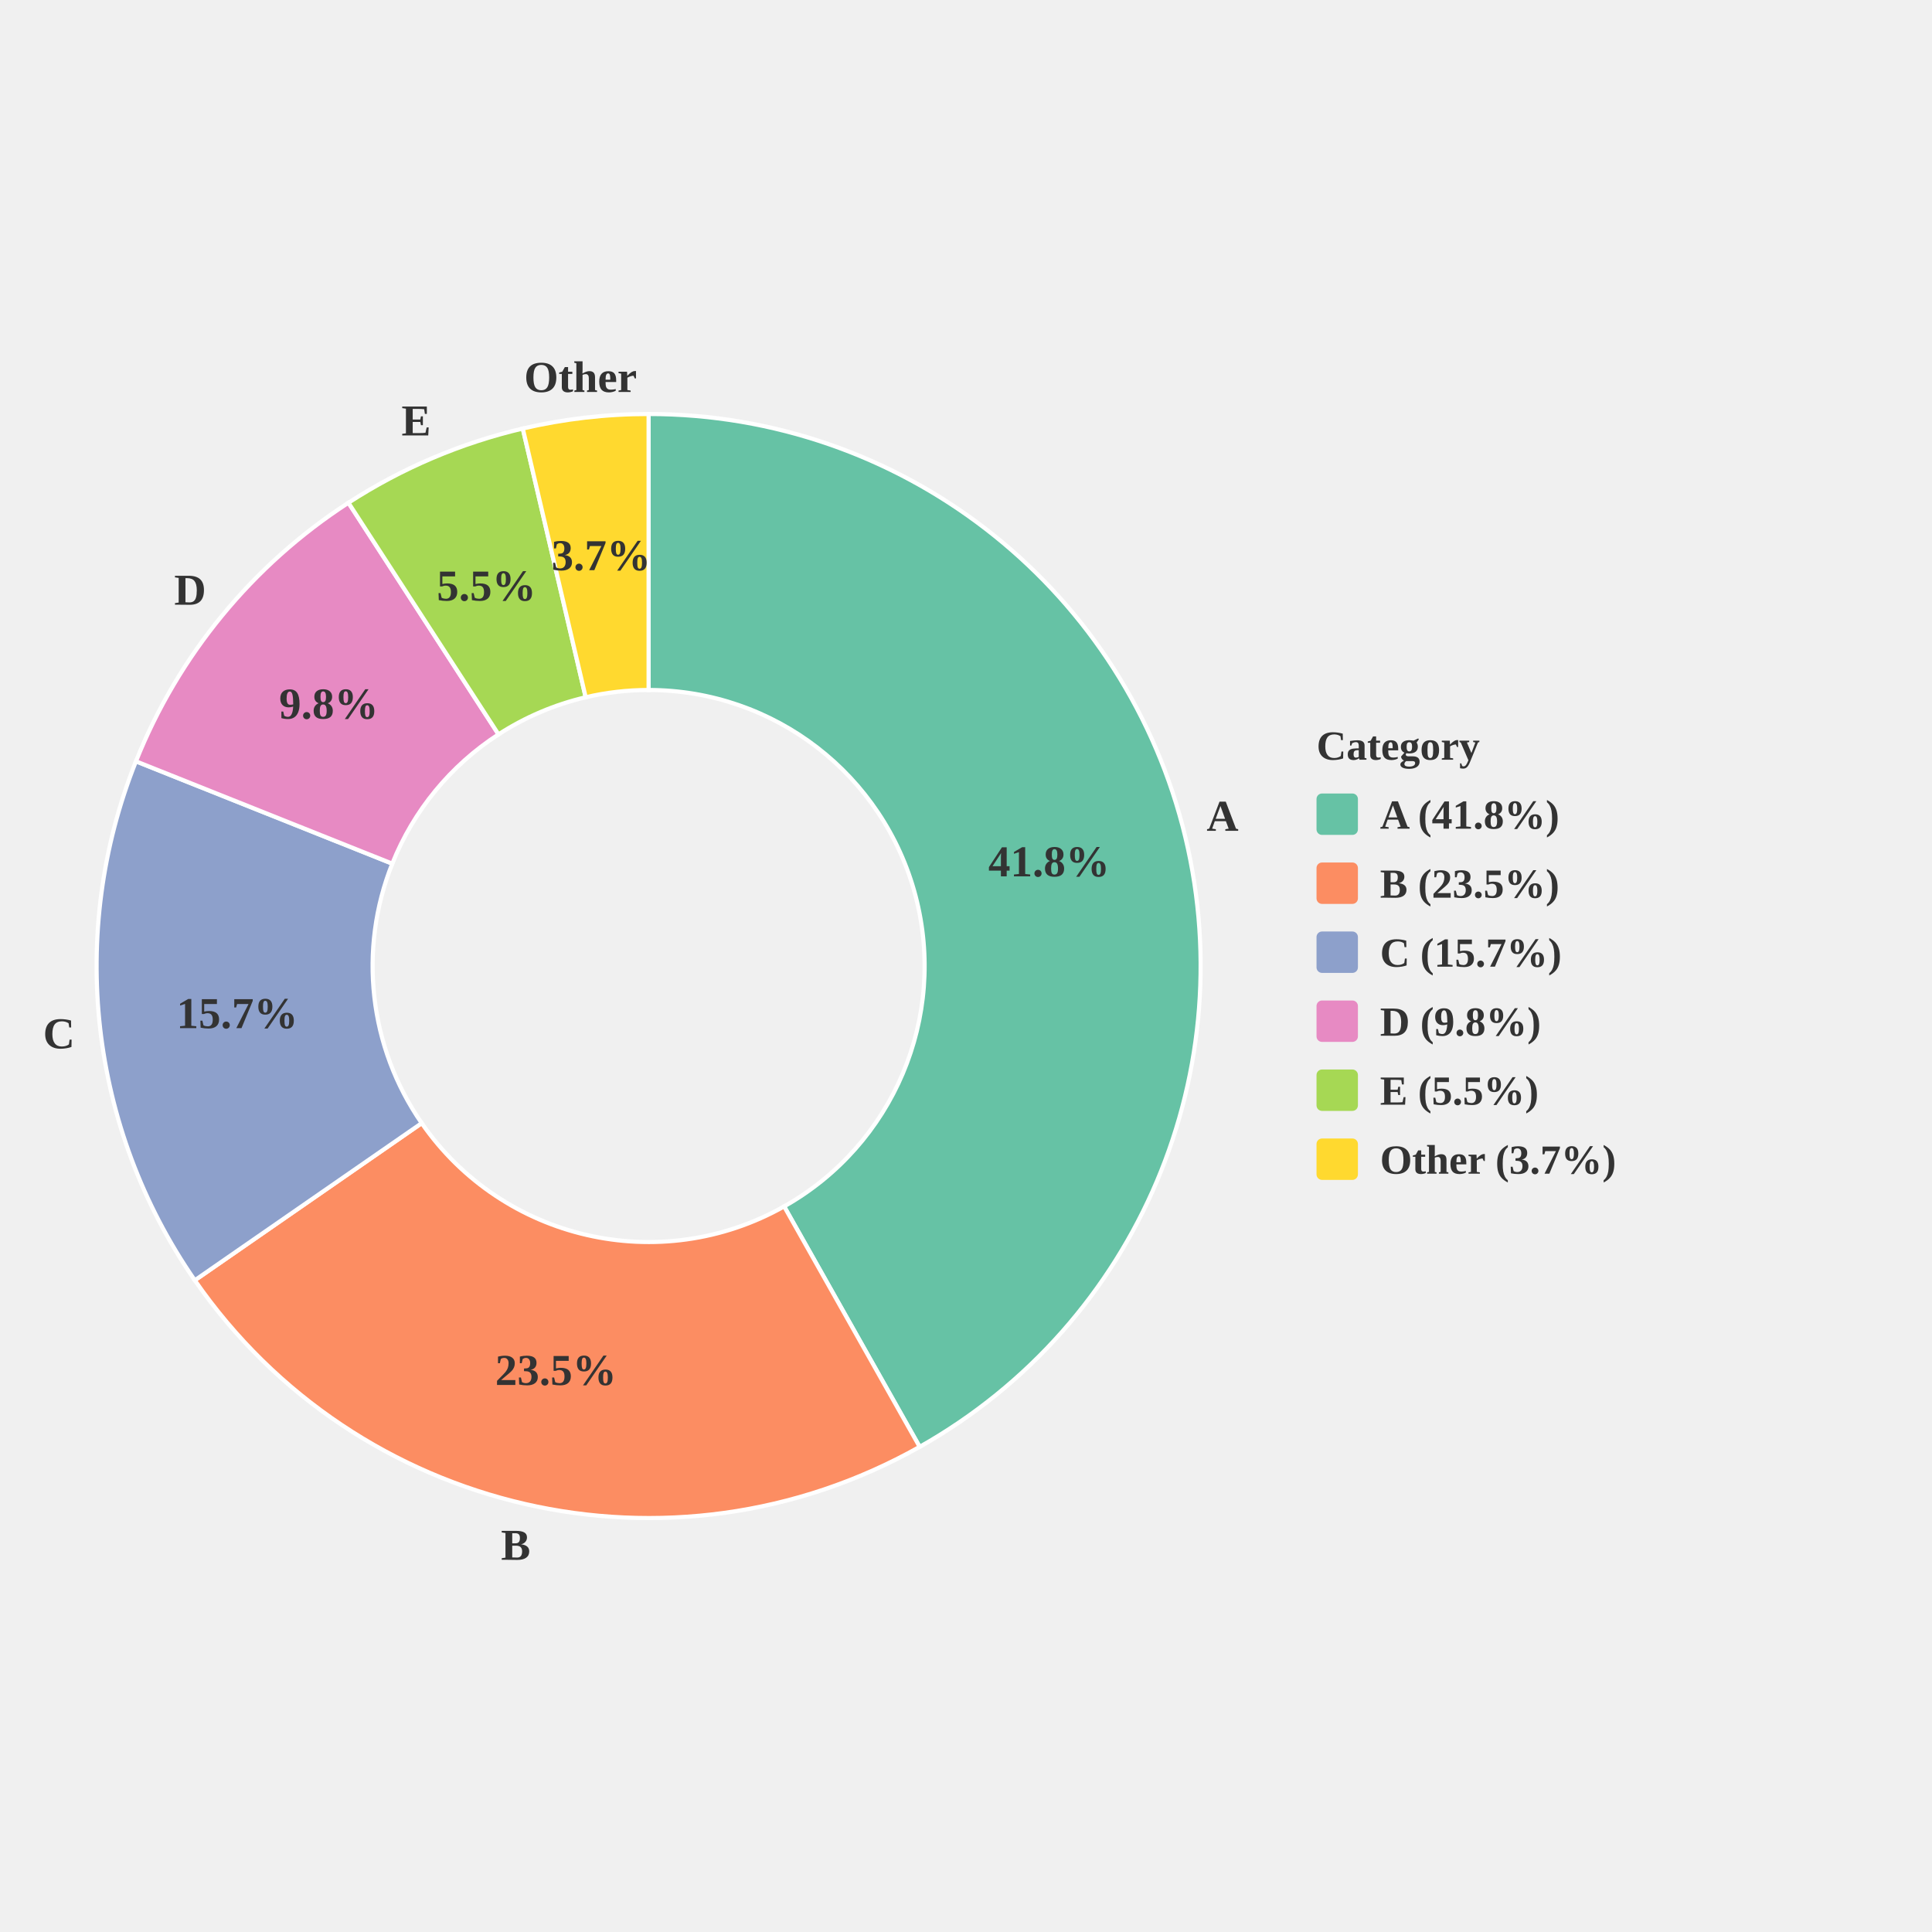
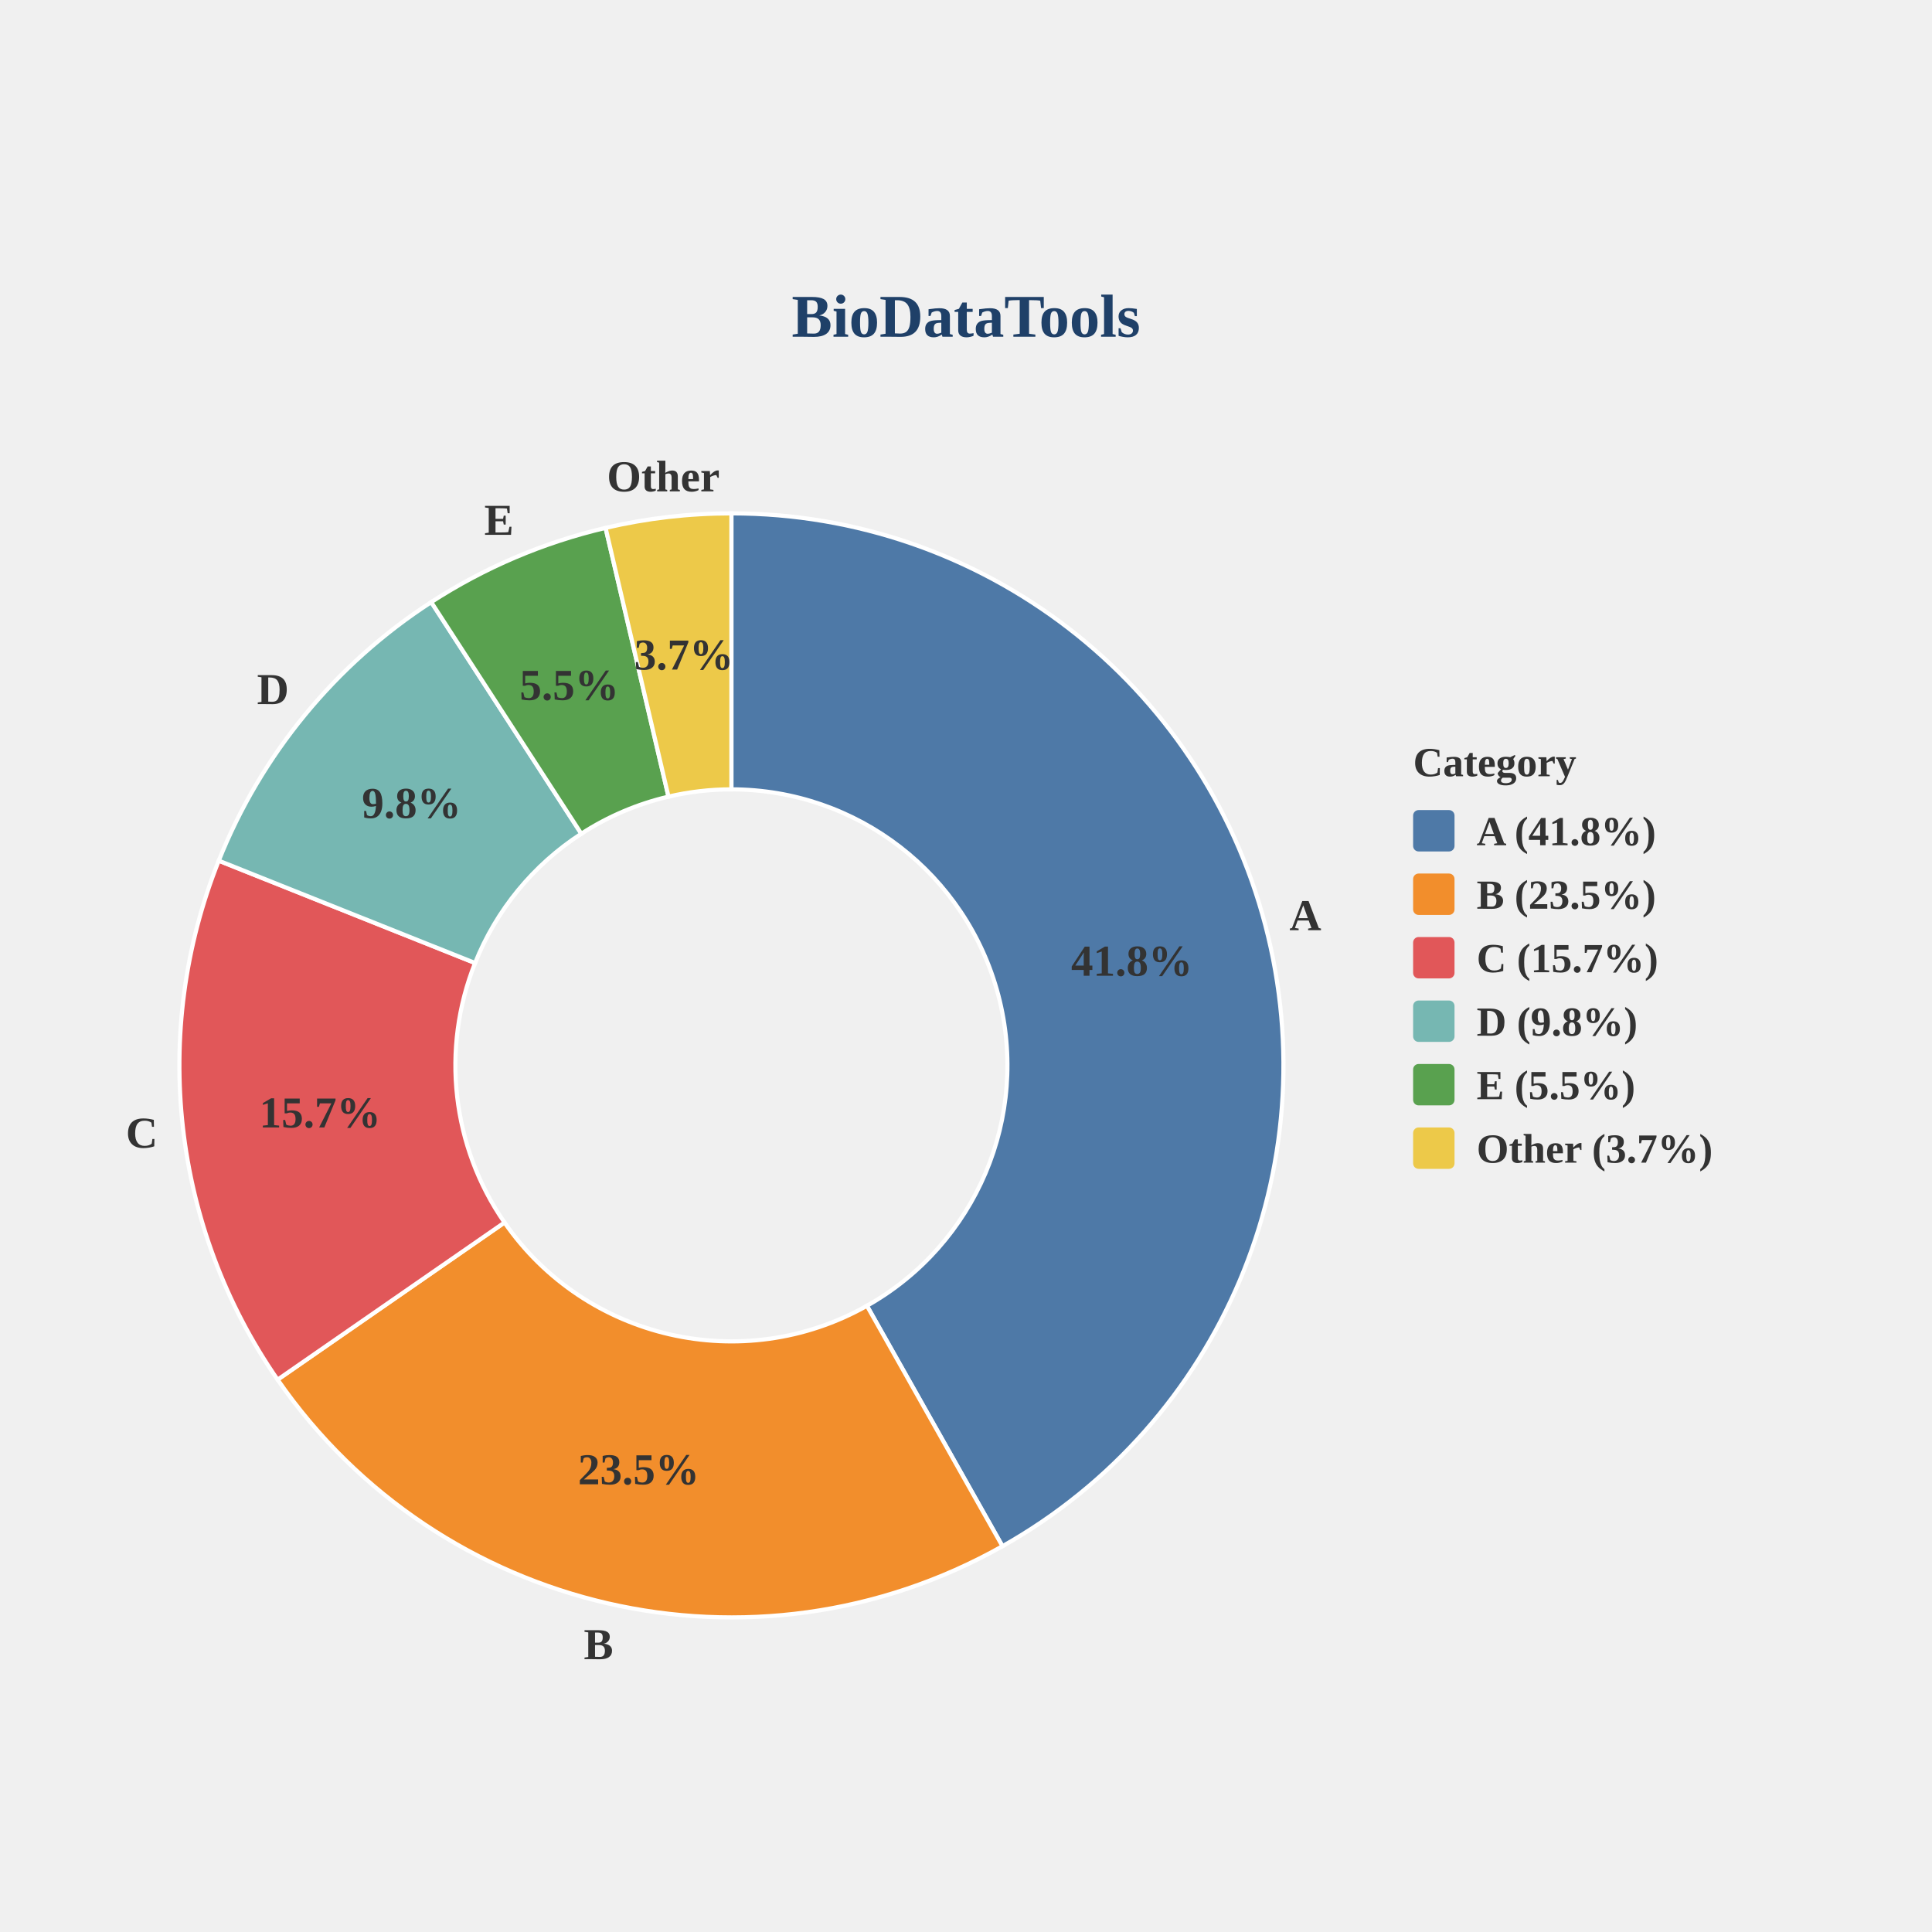
- <svg xmlns="http://www.w3.org/2000/svg" width="700" height="700" viewBox="0 0 700 700" style="background: rgb(255, 255, 255); font-family: &quot;Times New Roman&quot;;">
-   <g transform="translate(235,350)">
-     <path class="slice" d="M0,-200A200,200,0,0,1,98.217,174.223L49.108,87.111A100,100,0,0,0,0,-100Z" fill="#66c2a5" stroke="#ffffff" stroke-width="1.5" style="cursor: pointer;" />
-     <path class="slice" d="M98.217,174.223A200,200,0,0,1,-164.417,113.873L-82.209,56.936A100,100,0,0,0,49.108,87.111Z" fill="#fc8d62" stroke="#ffffff" stroke-width="1.5" style="cursor: pointer;" />
-     <path class="slice" d="M-164.417,113.873A200,200,0,0,1,-185.743,-74.159L-92.871,-37.08A100,100,0,0,0,-82.209,56.936Z" fill="#8da0cb" stroke="#ffffff" stroke-width="1.5" style="cursor: pointer;" />
-     <path class="slice" d="M-185.743,-74.159A200,200,0,0,1,-108.756,-167.846L-54.378,-83.923A100,100,0,0,0,-92.871,-37.08Z" fill="#e78ac3" stroke="#ffffff" stroke-width="1.5" style="cursor: pointer;" />
-     <path class="slice" d="M-108.756,-167.846A200,200,0,0,1,-45.59,-194.735L-22.795,-97.367A100,100,0,0,0,-54.378,-83.923Z" fill="#a6d854" stroke="#ffffff" stroke-width="1.5" style="cursor: pointer;" />
-     <path class="slice" d="M-45.59,-194.735A200,200,0,0,1,0,-200L0,-100A100,100,0,0,0,-22.795,-97.367Z" fill="#ffd92f" stroke="#ffffff" stroke-width="1.5" style="cursor: pointer;" />
-     <g class="inner-labels">
-       <text x="145.086" y="-38.079" text-anchor="middle" dy="0.35em" font-size="16" font-weight="bold" font-style="normal" fill="#333">41.8%</text>
-       <text x="-33.593" y="146.19" text-anchor="middle" dy="0.35em" font-size="16" font-weight="bold" font-style="normal" fill="#333">23.5%</text>
-       <text x="-149.044" y="16.904" text-anchor="middle" dy="0.35em" font-size="16" font-weight="bold" font-style="normal" fill="#333">15.7%</text>
-       <text x="-115.89" y="-95.233" text-anchor="middle" dy="0.35em" font-size="16" font-weight="bold" font-style="normal" fill="#333">9.8%</text>
-       <text x="-58.751" y="-138.015" text-anchor="middle" dy="0.35em" font-size="16" font-weight="bold" font-style="normal" fill="#333">5.5%</text>
-       <text x="-17.21" y="-149.009" text-anchor="middle" dy="0.35em" font-size="16" font-weight="bold" font-style="normal" fill="#333">3.7%</text>
+ <svg xmlns="http://www.w3.org/2000/svg" width="700" height="700" viewBox="0 0 700 700" style="background: rgb(255, 255, 255); font-family: &quot;Times New Roman&quot;; overflow: hidden; cursor: grab; touch-action: none;">
+   <g class="viewport" transform="translate(0,0) scale(1)">
+     <text class="chart-title" x="350" y="122" text-anchor="middle" font-size="22" font-weight="bold" font-style="normal" fill="#1f4068">BioDataTools</text>
+     <g transform="translate(265,386)">
+       <path class="slice" d="M0,-200A200,200,0,0,1,98.217,174.223L49.108,87.111A100,100,0,0,0,0,-100Z" fill="#4e79a7" stroke="#ffffff" stroke-width="1.5" style="cursor: pointer;" />
+       <path class="slice" d="M98.217,174.223A200,200,0,0,1,-164.417,113.873L-82.209,56.936A100,100,0,0,0,49.108,87.111Z" fill="#f28e2c" stroke="#ffffff" stroke-width="1.5" style="cursor: pointer;" />
+       <path class="slice" d="M-164.417,113.873A200,200,0,0,1,-185.743,-74.159L-92.871,-37.08A100,100,0,0,0,-82.209,56.936Z" fill="#e15759" stroke="#ffffff" stroke-width="1.5" style="cursor: pointer;" />
+       <path class="slice" d="M-185.743,-74.159A200,200,0,0,1,-108.756,-167.846L-54.378,-83.923A100,100,0,0,0,-92.871,-37.08Z" fill="#76b7b2" stroke="#ffffff" stroke-width="1.5" style="cursor: pointer;" />
+       <path class="slice" d="M-108.756,-167.846A200,200,0,0,1,-45.59,-194.735L-22.795,-97.367A100,100,0,0,0,-54.378,-83.923Z" fill="#59a14f" stroke="#ffffff" stroke-width="1.5" style="cursor: pointer;" />
+       <path class="slice" d="M-45.59,-194.735A200,200,0,0,1,0,-200L0,-100A100,100,0,0,0,-22.795,-97.367Z" fill="#edc949" stroke="#ffffff" stroke-width="1.5" style="cursor: pointer;" />
+       <g class="inner-labels">
+         <text x="145.086" y="-38.079" text-anchor="middle" dy="0.35em" font-size="16" font-weight="bold" font-style="normal" fill="#333">41.8%</text>
+         <text x="-33.593" y="146.19" text-anchor="middle" dy="0.35em" font-size="16" font-weight="bold" font-style="normal" fill="#333">23.5%</text>
+         <text x="-149.044" y="16.904" text-anchor="middle" dy="0.35em" font-size="16" font-weight="bold" font-style="normal" fill="#333">15.7%</text>
+         <text x="-115.89" y="-95.233" text-anchor="middle" dy="0.35em" font-size="16" font-weight="bold" font-style="normal" fill="#333">9.8%</text>
+         <text x="-58.751" y="-138.015" text-anchor="middle" dy="0.35em" font-size="16" font-weight="bold" font-style="normal" fill="#333">5.5%</text>
+         <text x="-17.21" y="-149.009" text-anchor="middle" dy="0.35em" font-size="16" font-weight="bold" font-style="normal" fill="#333">3.7%</text>
+       </g>
+       <g class="outer-labels">
+         <text x="207.957" y="-54.579" text-anchor="middle" dy="0.35em" font-size="16" font-weight="bold" font-style="normal" fill="#333">A</text>
+         <text x="-48.149" y="209.539" text-anchor="middle" dy="0.35em" font-size="16" font-weight="bold" font-style="normal" fill="#333">B</text>
+         <text x="-213.63" y="24.229" text-anchor="middle" dy="0.35em" font-size="16" font-weight="bold" font-style="normal" fill="#333">C</text>
+         <text x="-166.11" y="-136.501" text-anchor="middle" dy="0.35em" font-size="16" font-weight="bold" font-style="normal" fill="#333">D</text>
+         <text x="-84.21" y="-197.822" text-anchor="middle" dy="0.35em" font-size="16" font-weight="bold" font-style="normal" fill="#333">E</text>
+         <text x="-24.668" y="-213.58" text-anchor="middle" dy="0.35em" font-size="16" font-weight="bold" font-style="normal" fill="#333">Other</text>
+       </g>
    </g>
-     <g class="outer-labels">
-       <text x="207.957" y="-54.579" text-anchor="middle" dy="0.35em" font-size="16" font-weight="bold" font-style="normal" fill="#333">A</text>
-       <text x="-48.149" y="209.539" text-anchor="middle" dy="0.35em" font-size="16" font-weight="bold" font-style="normal" fill="#333">B</text>
-       <text x="-213.63" y="24.229" text-anchor="middle" dy="0.35em" font-size="16" font-weight="bold" font-style="normal" fill="#333">C</text>
-       <text x="-166.11" y="-136.501" text-anchor="middle" dy="0.35em" font-size="16" font-weight="bold" font-style="normal" fill="#333">D</text>
-       <text x="-84.21" y="-197.822" text-anchor="middle" dy="0.35em" font-size="16" font-weight="bold" font-style="normal" fill="#333">E</text>
-       <text x="-24.668" y="-213.58" text-anchor="middle" dy="0.35em" font-size="16" font-weight="bold" font-style="normal" fill="#333">Other</text>
+     <g class="chart-legend">
+       <text x="512" y="276" text-anchor="start" dy="0.35em" font-size="15" font-weight="bold" font-style="normal" fill="#333">Category</text>
+       <rect x="512" y="293.5" width="15" height="15" rx="2" fill="#4e79a7" />
+       <text x="535" y="301" dy="0.35em" font-size="15" font-weight="bold" font-style="normal" fill="#333">A (41.8%)</text>
+       <rect x="512" y="316.5" width="15" height="15" rx="2" fill="#f28e2c" />
+       <text x="535" y="324" dy="0.35em" font-size="15" font-weight="bold" font-style="normal" fill="#333">B (23.5%)</text>
+       <rect x="512" y="339.5" width="15" height="15" rx="2" fill="#e15759" />
+       <text x="535" y="347" dy="0.35em" font-size="15" font-weight="bold" font-style="normal" fill="#333">C (15.7%)</text>
+       <rect x="512" y="362.5" width="15" height="15" rx="2" fill="#76b7b2" />
+       <text x="535" y="370" dy="0.35em" font-size="15" font-weight="bold" font-style="normal" fill="#333">D (9.8%)</text>
+       <rect x="512" y="385.5" width="15" height="15" rx="2" fill="#59a14f" />
+       <text x="535" y="393" dy="0.35em" font-size="15" font-weight="bold" font-style="normal" fill="#333">E (5.5%)</text>
+       <rect x="512" y="408.5" width="15" height="15" rx="2" fill="#edc949" />
+       <text x="535" y="416" dy="0.35em" font-size="15" font-weight="bold" font-style="normal" fill="#333">Other (3.7%)</text>
    </g>
  </g>
-   <g class="chart-legend">
-     <text x="477" y="270" dy="0.35em" font-size="15" font-weight="bold" font-style="normal" fill="#333">Category</text>
-     <rect x="477" y="287.5" width="15" height="15" rx="2" fill="#66c2a5" />
-     <text x="500" y="295" dy="0.35em" font-size="15" font-weight="bold" font-style="normal" fill="#333">A (41.8%)</text>
-     <rect x="477" y="312.5" width="15" height="15" rx="2" fill="#fc8d62" />
-     <text x="500" y="320" dy="0.35em" font-size="15" font-weight="bold" font-style="normal" fill="#333">B (23.5%)</text>
-     <rect x="477" y="337.5" width="15" height="15" rx="2" fill="#8da0cb" />
-     <text x="500" y="345" dy="0.35em" font-size="15" font-weight="bold" font-style="normal" fill="#333">C (15.7%)</text>
-     <rect x="477" y="362.5" width="15" height="15" rx="2" fill="#e78ac3" />
-     <text x="500" y="370" dy="0.35em" font-size="15" font-weight="bold" font-style="normal" fill="#333">D (9.8%)</text>
-     <rect x="477" y="387.5" width="15" height="15" rx="2" fill="#a6d854" />
-     <text x="500" y="395" dy="0.35em" font-size="15" font-weight="bold" font-style="normal" fill="#333">E (5.5%)</text>
-     <rect x="477" y="412.5" width="15" height="15" rx="2" fill="#ffd92f" />
-     <text x="500" y="420" dy="0.35em" font-size="15" font-weight="bold" font-style="normal" fill="#333">Other (3.7%)</text>
-   </g>
</svg>
